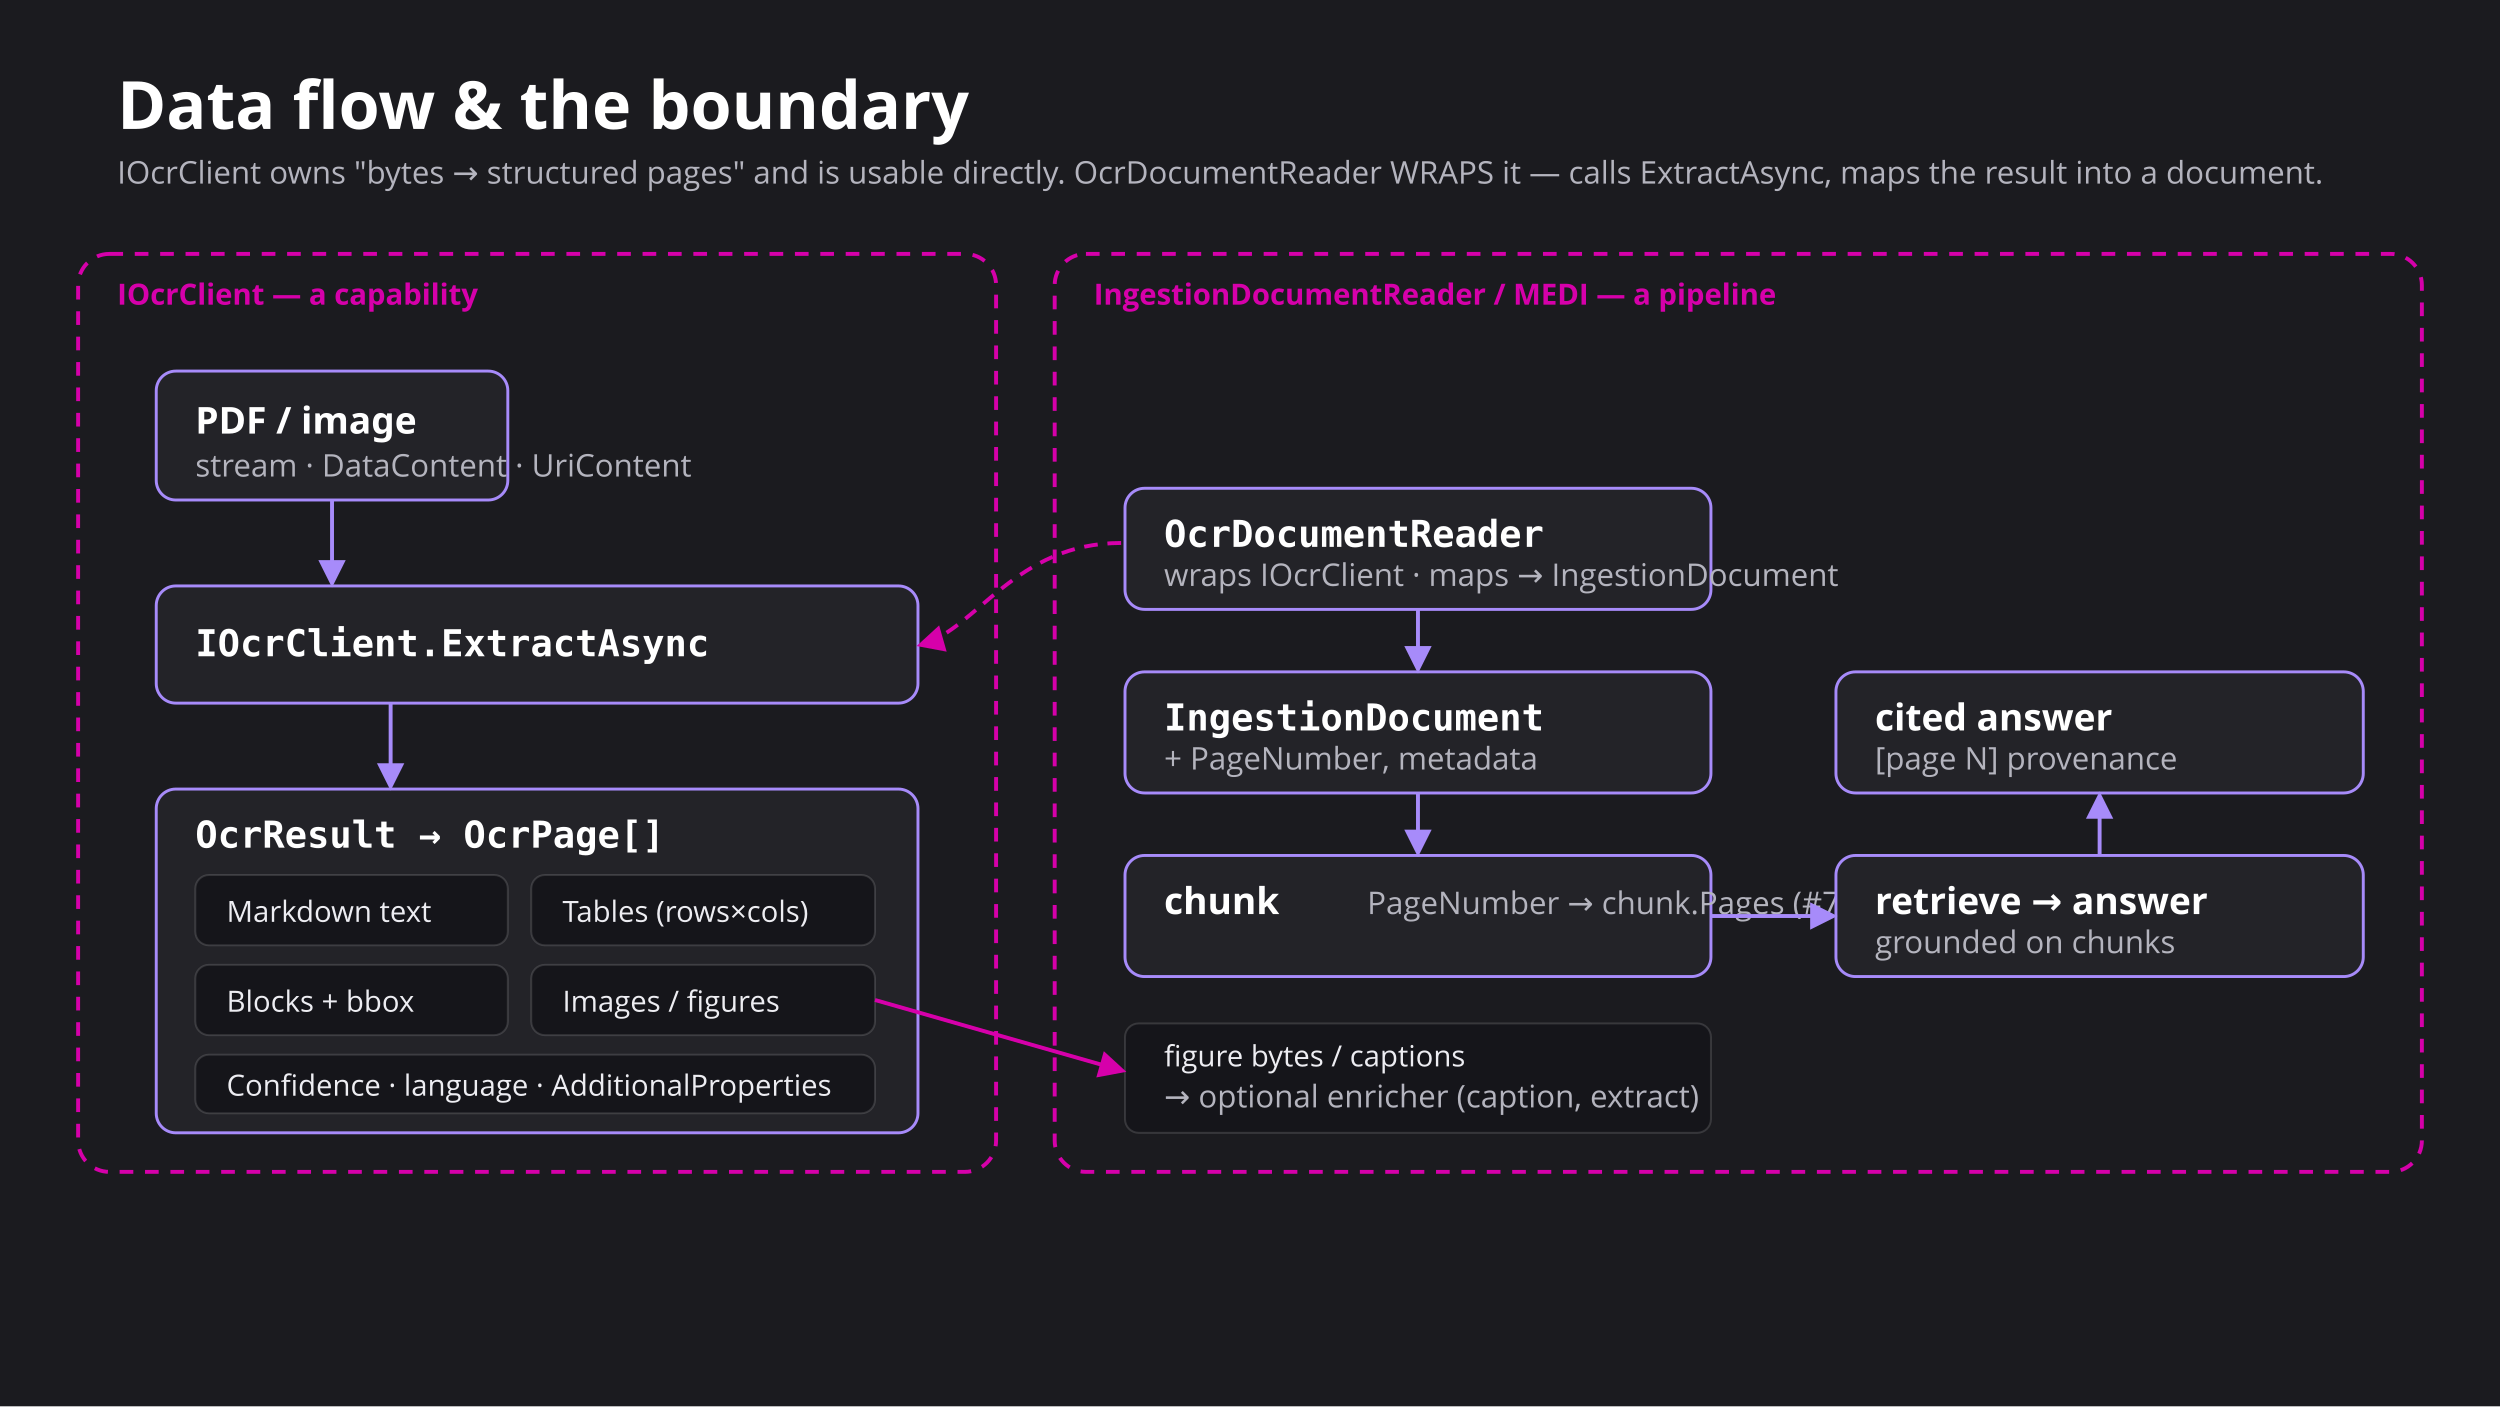
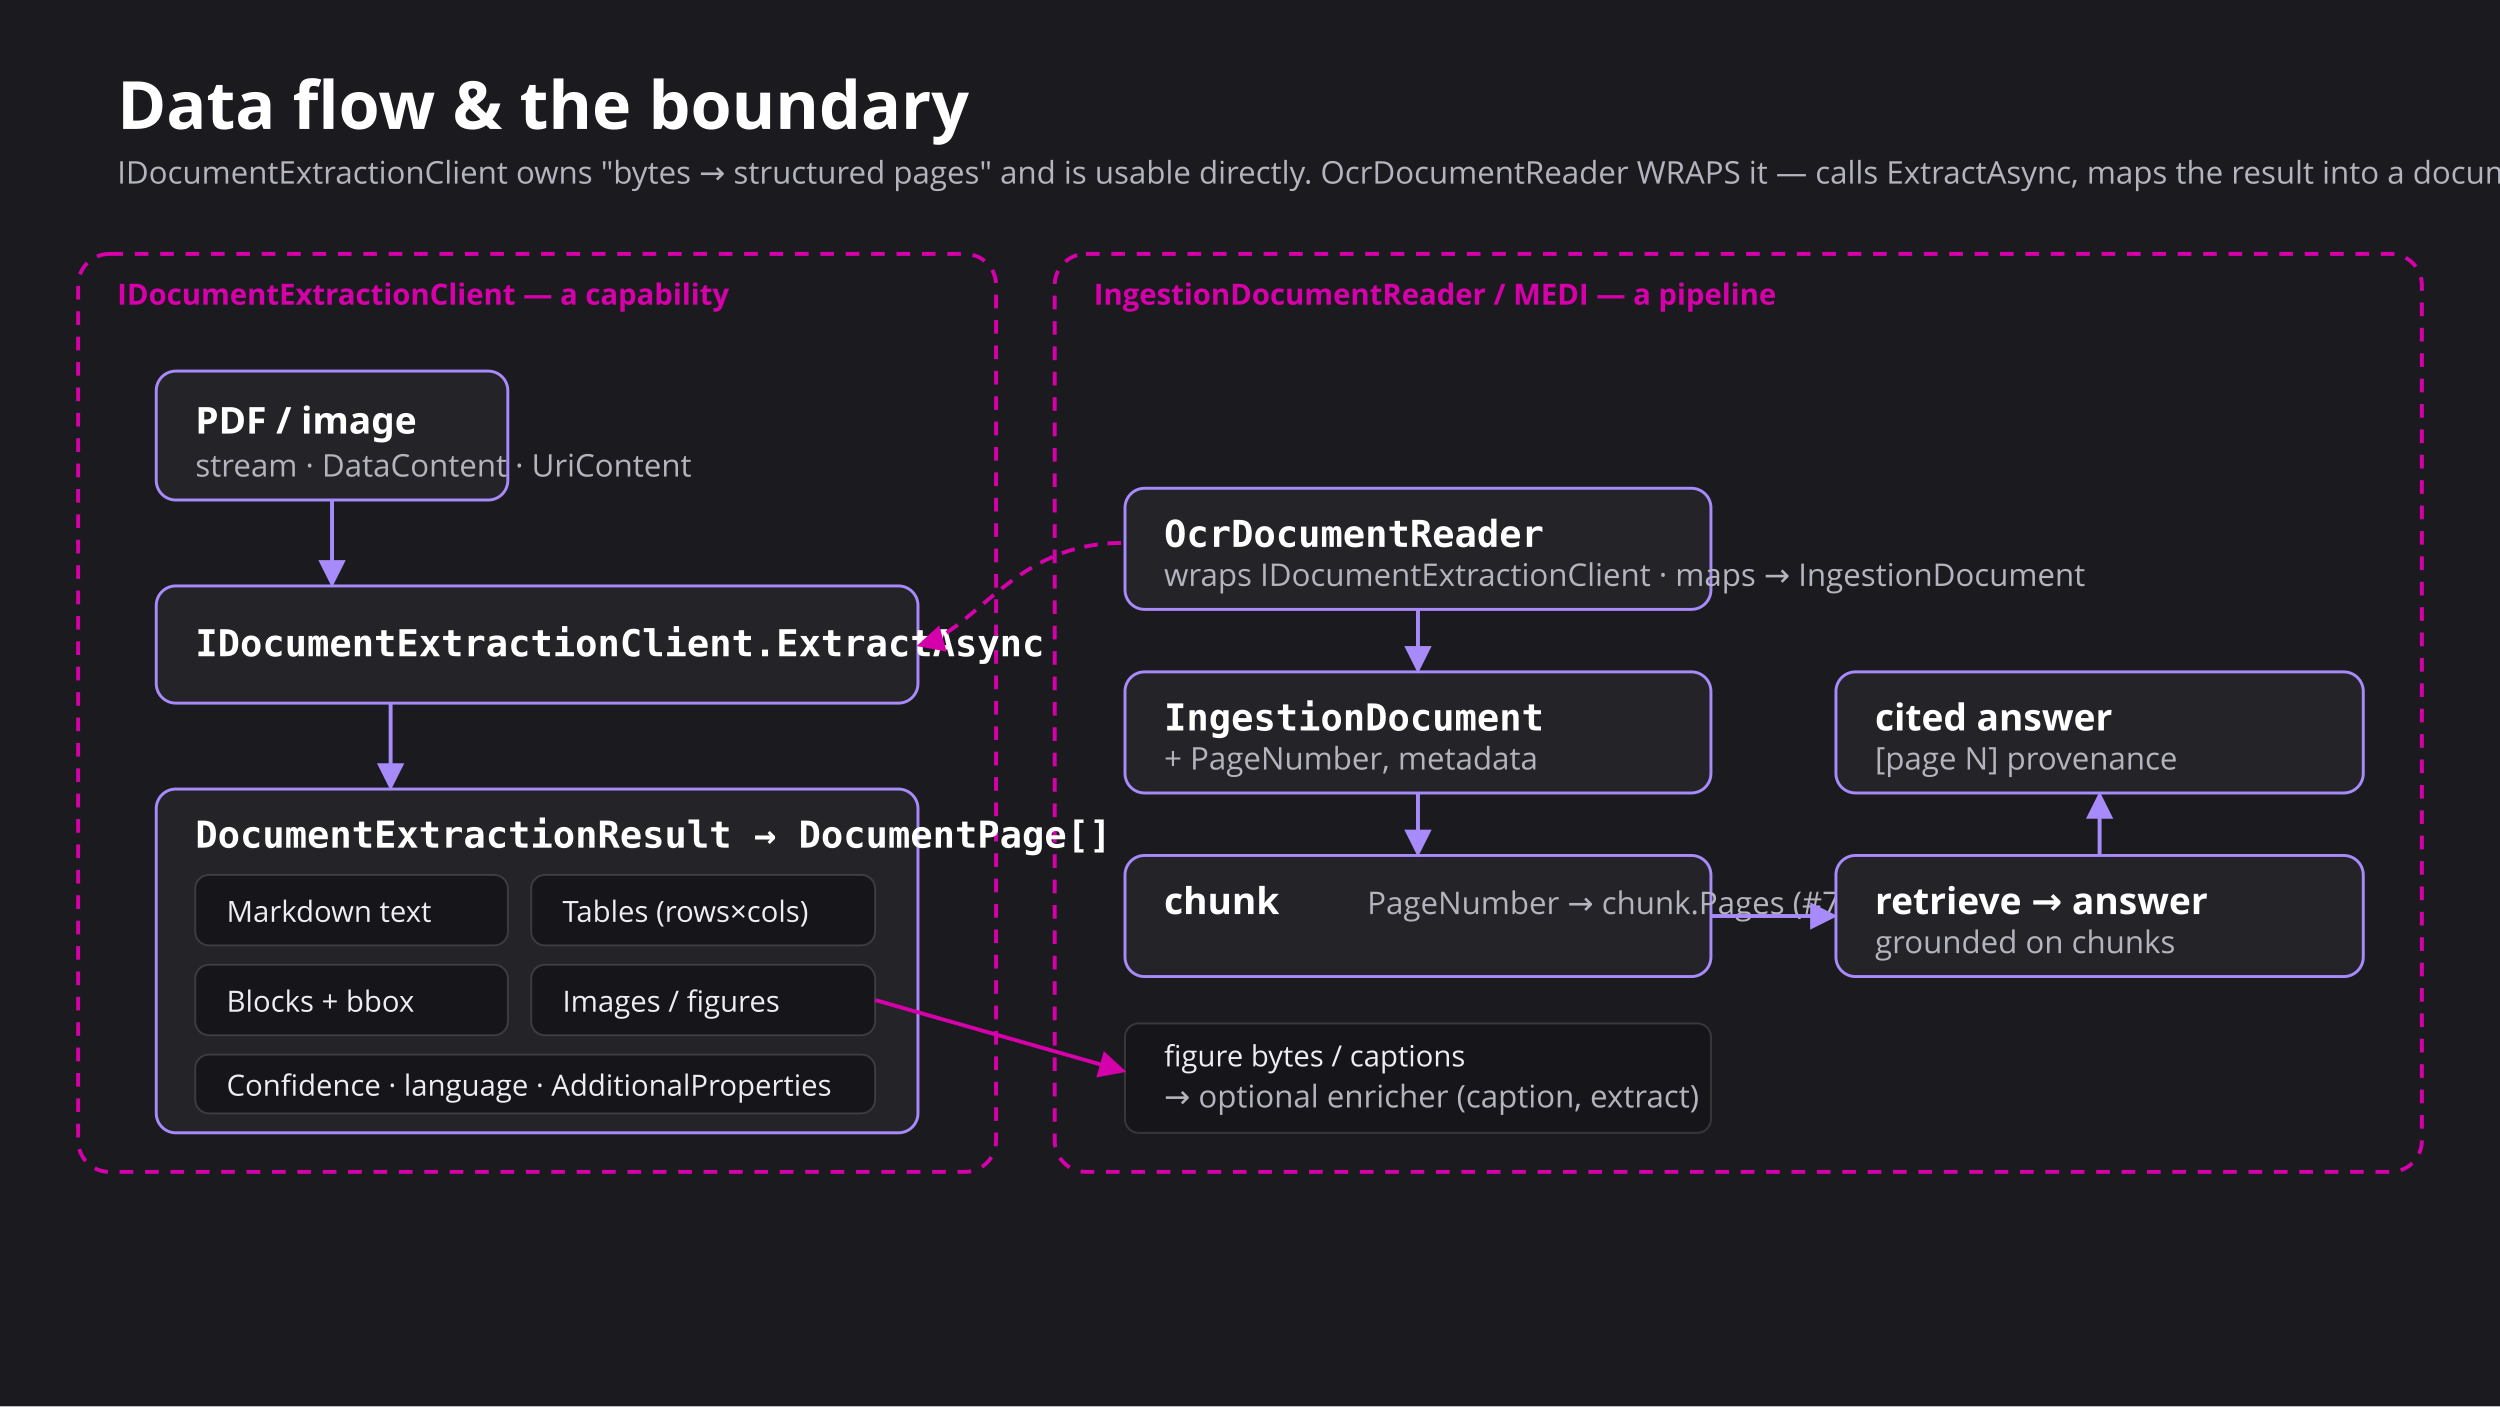
<svg xmlns="http://www.w3.org/2000/svg" viewBox="0 0 1280 720" font-family="'Space Grotesk','Segoe UI',system-ui,sans-serif">
  <defs>
    <marker id="arrow" viewBox="0 0 10 10" refX="8" refY="5" markerWidth="7" markerHeight="7" orient="auto-start-reverse">
      <path d="M0,0 L10,5 L0,10 z" fill="#a78bfa" />
    </marker>
    <marker id="arrowM" viewBox="0 0 10 10" refX="8" refY="5" markerWidth="7" markerHeight="7" orient="auto-start-reverse">
      <path d="M0,0 L10,5 L0,10 z" fill="#d600aa" />
    </marker>
    <style>
      .bg{fill:#1b1b1f}
      .title{fill:#ffffff;font-size:34px;font-weight:700}
      .sub{fill:#b4b4be;font-size:16px;font-family:'Open Sans',sans-serif}
      .node{fill:#232328;stroke:#a78bfa;stroke-width:1.5;rx:10}
      .ntext{fill:#ffffff;font-size:19px;font-weight:700}
      .sink{fill:#15151a;stroke:rgba(255,255,255,0.14);stroke-width:1;rx:7}
      .stext{fill:#ededf2;font-size:15px;font-family:'Open Sans',sans-serif}
      .mono{font-family:'Cascadia Code',Consolas,monospace}
      .boundary{fill:none;stroke:#d600aa;stroke-width:2;stroke-dasharray:7 6;rx:16}
      .blabel{fill:#d600aa;font-size:15px;font-weight:700;font-family:'Open Sans',sans-serif}
    </style>
  </defs>
  <rect class="bg" x="0" y="0" width="1280" height="720" />
  <text class="title" x="60" y="66">Data flow &amp; the boundary</text>
-   <text class="sub" x="60" y="94">IOcrClient owns "bytes → structured pages" and is usable directly. OcrDocumentReader WRAPS it — calls ExtractAsync, maps the result into a document.</text>
+   <text class="sub" x="60" y="94">IDocumentExtractionClient owns "bytes → structured pages" and is usable directly. OcrDocumentReader WRAPS it — calls ExtractAsync, maps the result into a document.</text>
  <rect class="boundary" x="40" y="130" width="470" height="470" rx="16" />
-   <text class="blabel" x="60" y="156">IOcrClient — a capability</text>
+   <text class="blabel" x="60" y="156">IDocumentExtractionClient — a capability</text>
  <rect class="boundary" x="540" y="130" width="700" height="470" rx="16" stroke="#512bd4" />
  <text class="blabel" x="560" y="156" fill="#a78bfa">IngestionDocumentReader / MEDI — a pipeline</text>
  <rect class="node" x="80" y="190" width="180" height="66" rx="10" stroke="#512bd4" />
  <text class="ntext" x="100" y="222">PDF / image</text>
  <text class="sub" x="100" y="244">stream · DataContent · UriContent</text>
  <rect class="node" x="80" y="300" width="390" height="60" rx="10" />
-   <text class="ntext mono" x="100" y="336">IOcrClient.ExtractAsync</text>
+   <text class="ntext mono" x="100" y="336">IDocumentExtractionClient.ExtractAsync</text>
  <rect class="node" x="80" y="404" width="390" height="176" rx="10" />
-   <text class="ntext mono" x="100" y="434">OcrResult → OcrPage[]</text>
+   <text class="ntext mono" x="100" y="434">DocumentExtractionResult → DocumentPage[]</text>
  <rect class="sink" x="100" y="448" width="160" height="36" rx="7" />
  <text class="stext" x="116" y="472">Markdown text</text>
  <rect class="sink" x="272" y="448" width="176" height="36" rx="7" />
  <text class="stext" x="288" y="472">Tables (rows×cols)</text>
  <rect class="sink" x="100" y="494" width="160" height="36" rx="7" />
  <text class="stext" x="116" y="518">Blocks + bbox</text>
  <rect class="sink" x="272" y="494" width="176" height="36" rx="7" stroke="#d600aa" />
  <text class="stext" x="288" y="518" fill="#f5b8e6">Images / figures</text>
  <rect class="sink" x="100" y="540" width="348" height="30" rx="7" />
  <text class="stext" x="116" y="561">Confidence · language · AdditionalProperties</text>
  <rect class="node" x="576" y="250" width="300" height="62" rx="10" stroke="#512bd4" />
  <text class="ntext mono" x="596" y="280">OcrDocumentReader</text>
-   <text class="sub" x="596" y="300">wraps IOcrClient · maps → IngestionDocument</text>
+   <text class="sub" x="596" y="300">wraps IDocumentExtractionClient · maps → IngestionDocument</text>
  <rect class="node" x="576" y="344" width="300" height="62" rx="10" stroke="#512bd4" />
  <text class="ntext mono" x="596" y="374">IngestionDocument</text>
  <text class="sub" x="596" y="394">+ PageNumber, metadata</text>
  <rect class="node" x="576" y="438" width="300" height="62" rx="10" stroke="#512bd4" />
  <text class="ntext" x="596" y="468">chunk</text>
  <text class="sub" x="700" y="468">PageNumber → chunk.Pages (#7516)</text>
  <rect class="node" x="940" y="438" width="270" height="62" rx="10" stroke="#512bd4" />
  <text class="ntext" x="960" y="468">retrieve → answer</text>
  <text class="sub" x="960" y="488">grounded on chunks</text>
  <rect class="node" x="940" y="344" width="270" height="62" rx="10" stroke="#d600aa" />
  <text class="ntext" x="960" y="374">cited answer</text>
  <text class="sub" x="960" y="394">[page N] provenance</text>
  <rect class="sink" x="576" y="524" width="300" height="56" rx="7" stroke="#d600aa" />
  <text class="stext" x="596" y="546" fill="#f5b8e6">figure bytes / captions</text>
  <text class="sub" x="596" y="567">→ optional enricher (caption, extract)</text>
  <line x1="170" y1="256" x2="170" y2="298" stroke="#a78bfa" stroke-width="2" marker-end="url(#arrow)" />
  <line x1="200" y1="360" x2="200" y2="402" stroke="#a78bfa" stroke-width="2" marker-end="url(#arrow)" />
  <path d="M574 278 C520 278, 500 322, 472 330" fill="none" stroke="#d600aa" stroke-width="2" stroke-dasharray="7 5" marker-end="url(#arrowM)" />
  <line x1="726" y1="312" x2="726" y2="342" stroke="#a78bfa" stroke-width="2" marker-end="url(#arrow)" />
  <line x1="726" y1="406" x2="726" y2="436" stroke="#a78bfa" stroke-width="2" marker-end="url(#arrow)" />
  <line x1="876" y1="469" x2="938" y2="469" stroke="#a78bfa" stroke-width="2" marker-end="url(#arrow)" />
  <line x1="1075" y1="438" x2="1075" y2="408" stroke="#a78bfa" stroke-width="2" marker-end="url(#arrow)" />
  <line x1="448" y1="512" x2="574" y2="548" stroke="#d600aa" stroke-width="2" marker-end="url(#arrowM)" />
</svg>
